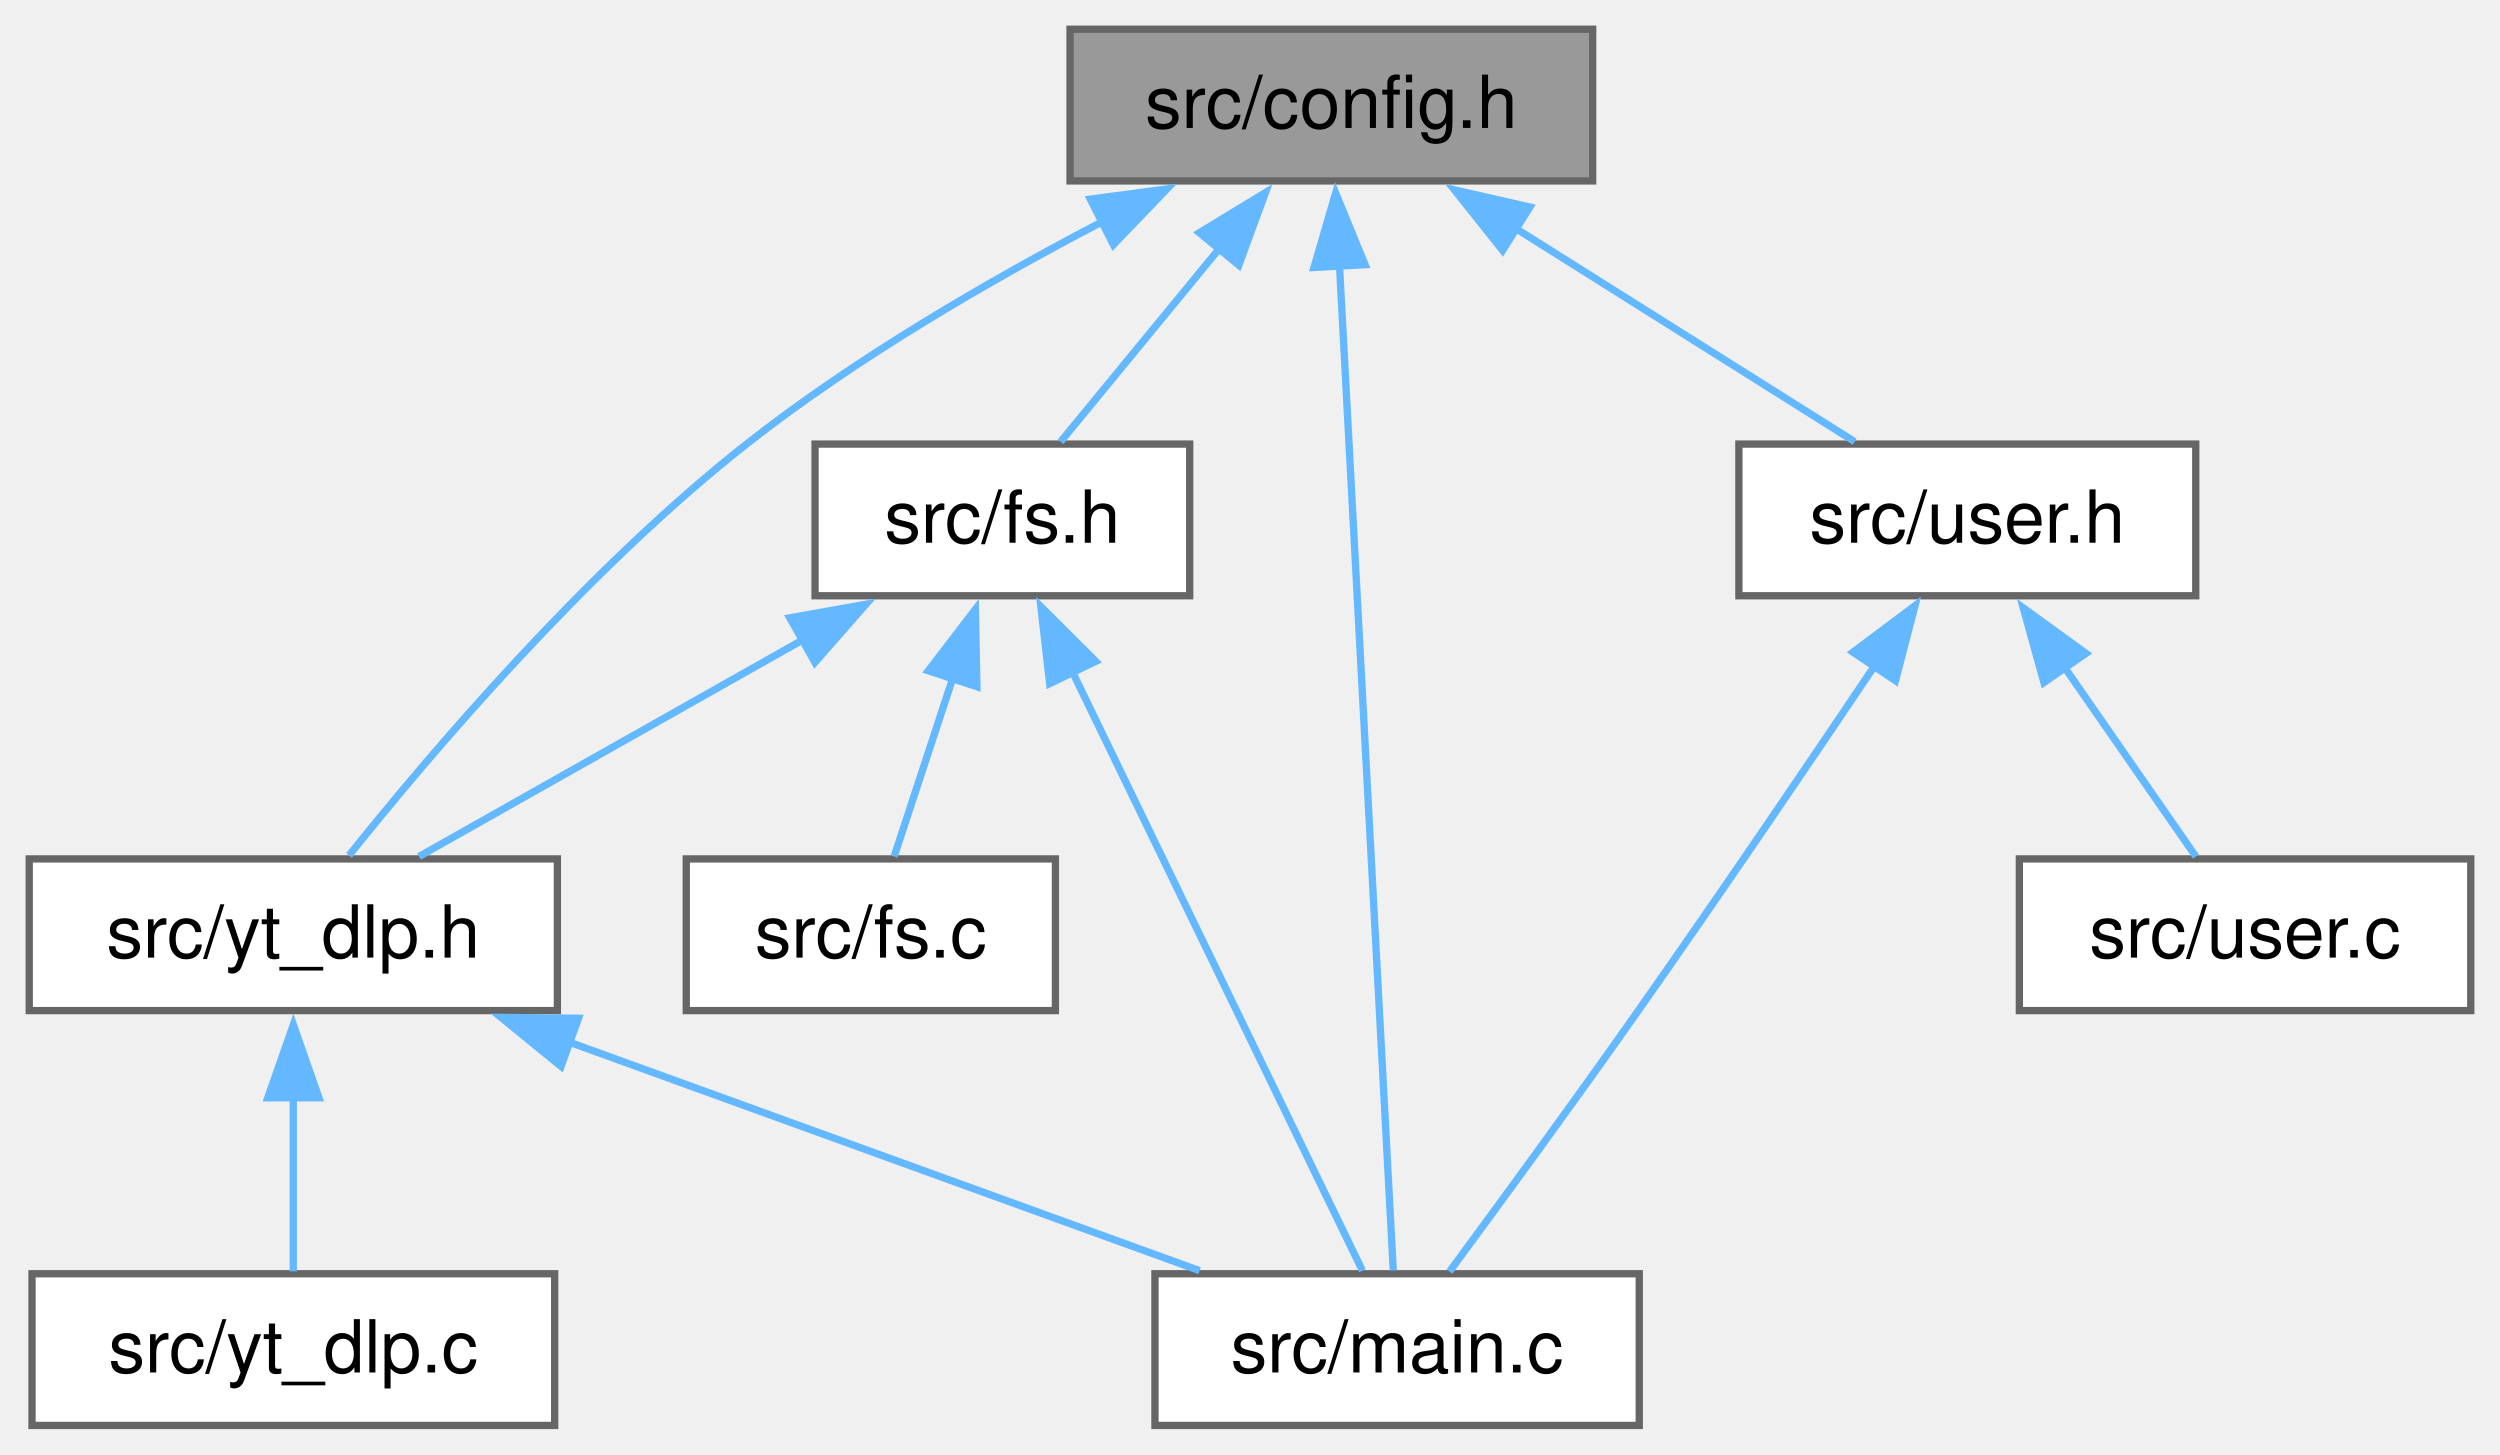
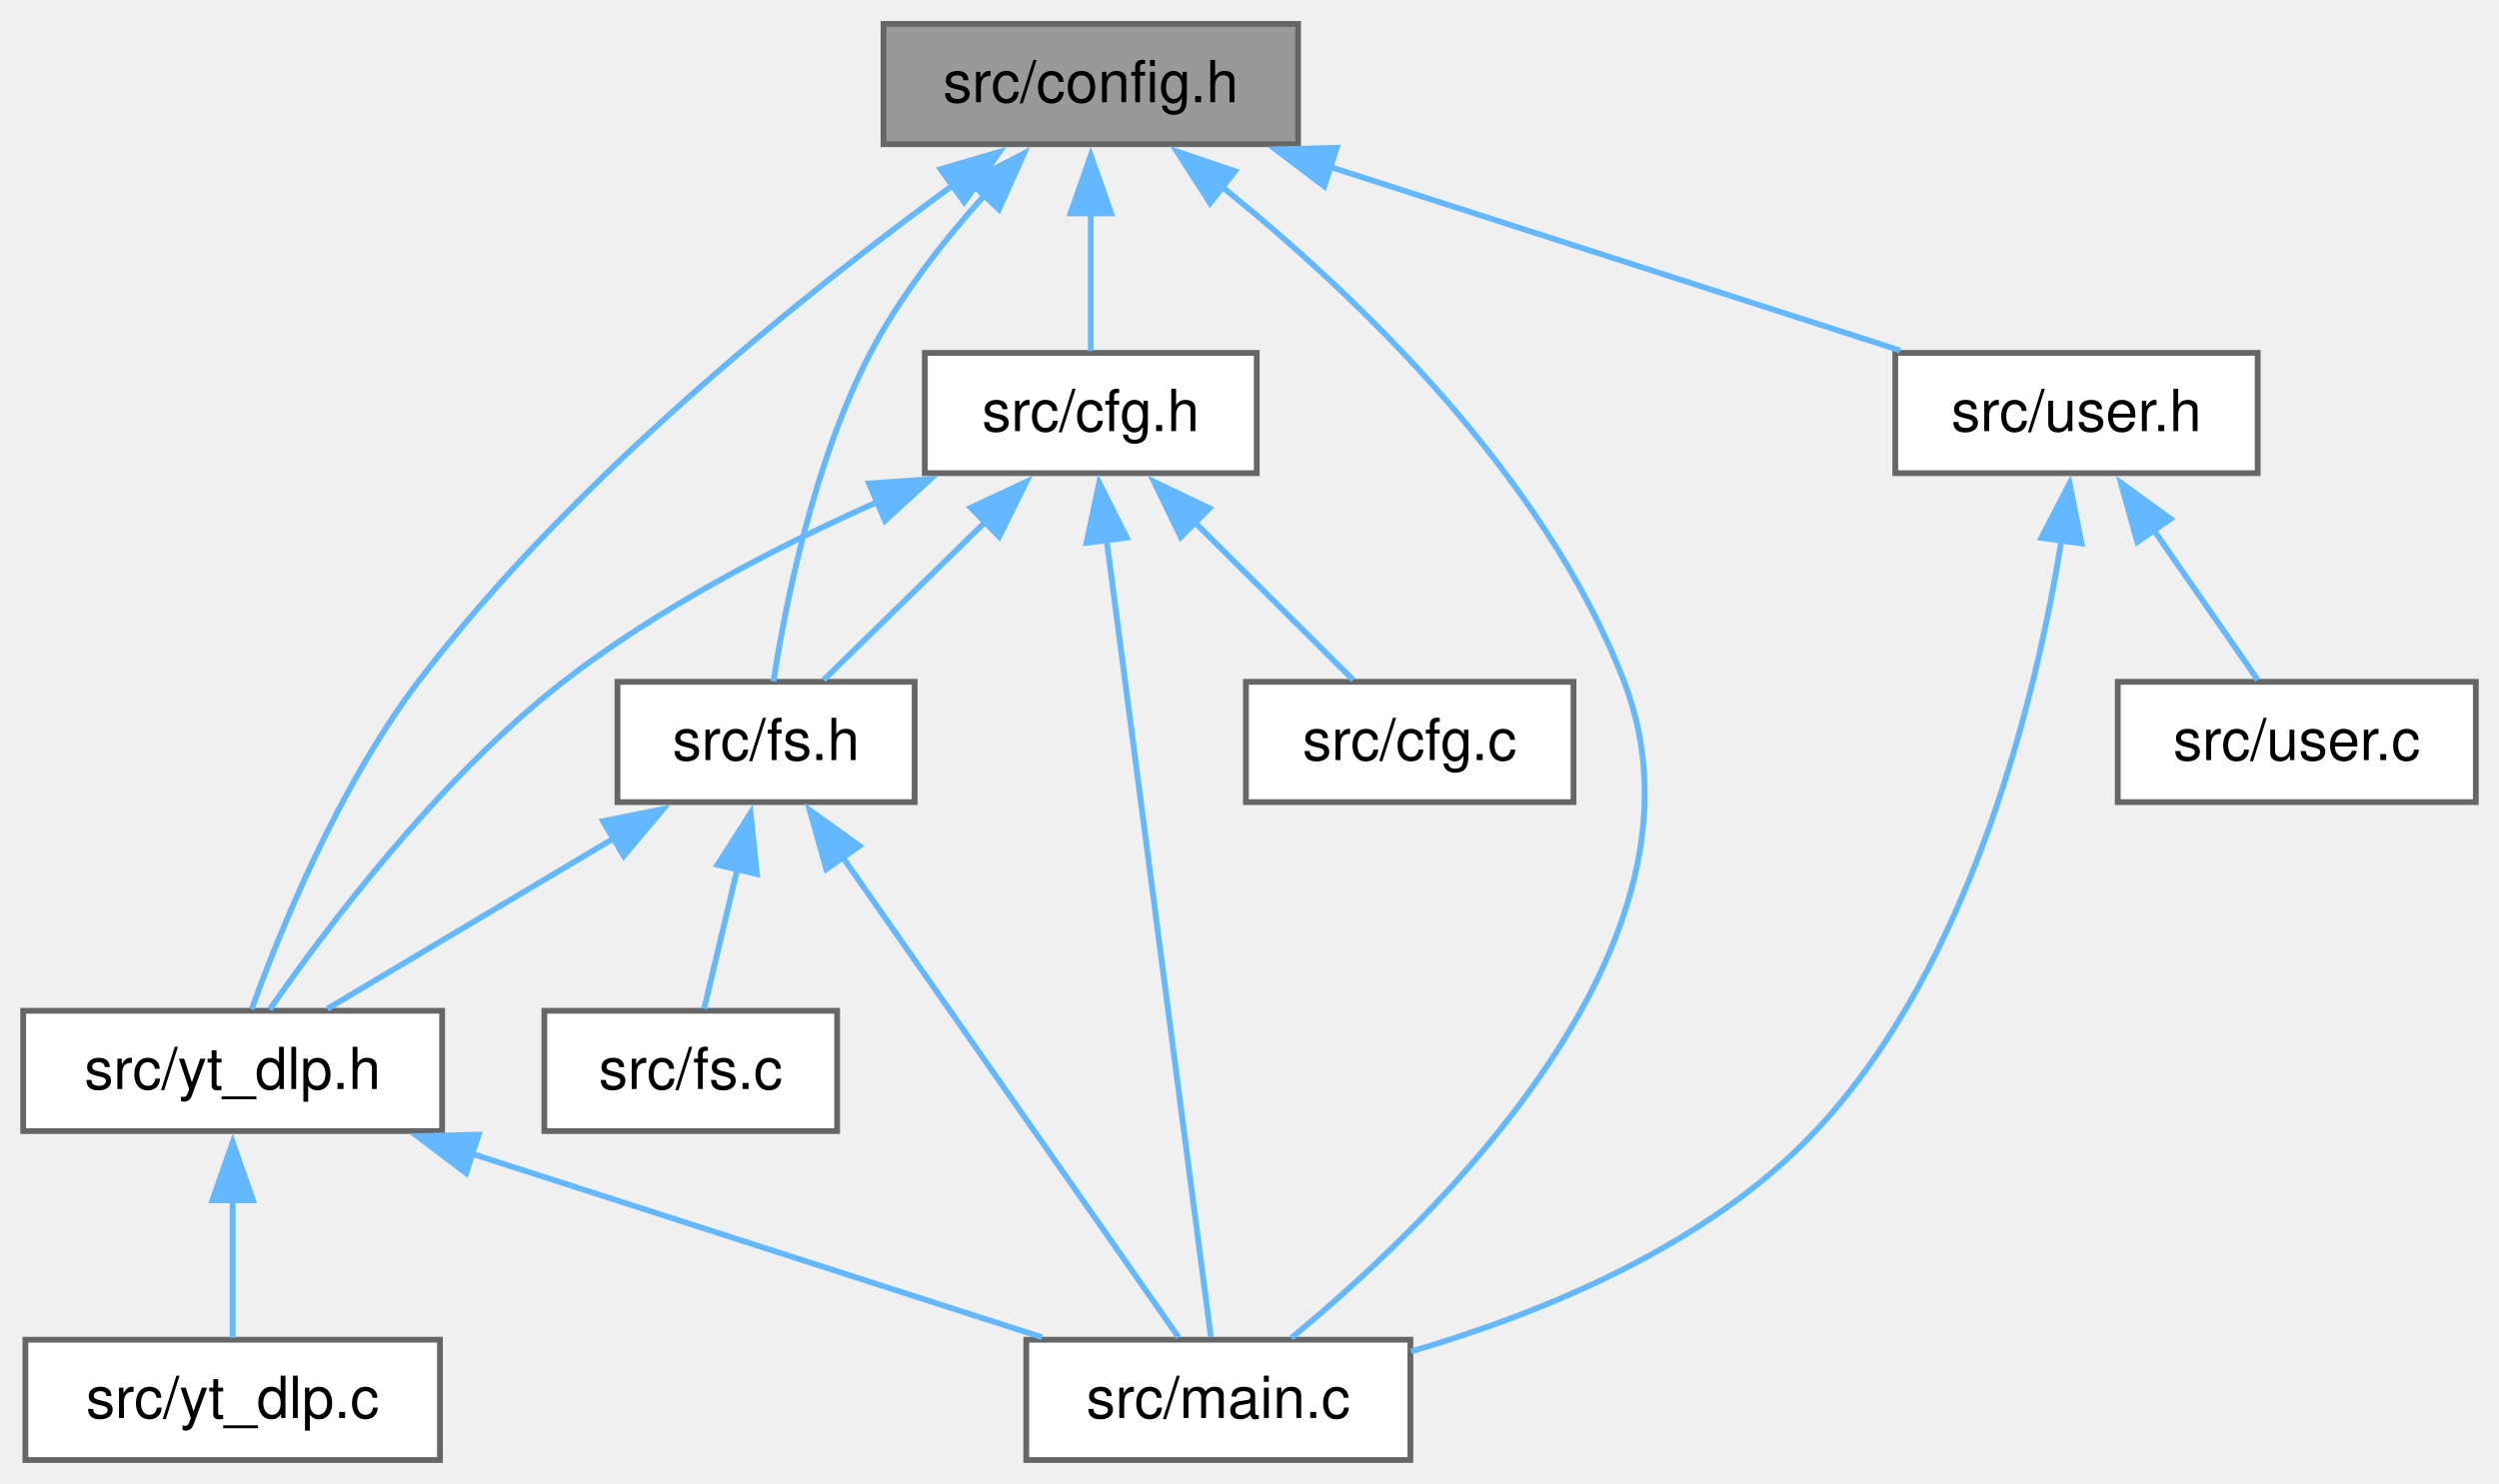
- <svg xmlns="http://www.w3.org/2000/svg" xmlns:xlink="http://www.w3.org/1999/xlink" width="342pt" height="199pt" viewBox="0.00 0.00 342.00 199.00">
-   <g id="graph0" class="graph" transform="scale(1 1) rotate(0) translate(4 195)">
+ <svg xmlns="http://www.w3.org/2000/svg" xmlns:xlink="http://www.w3.org/1999/xlink" width="431pt" height="256pt" viewBox="0.00 0.00 431.00 255.75">
+   <g id="graph0" class="graph" transform="scale(1 1) rotate(0) translate(4 251.75)">
    <g id="Node000001" class="node">
      <g id="a_Node000001">
-         <a xlink:title="Конфигурация">
-           <polygon fill="#999999" stroke="#666666" points="213.88,-191 142.38,-191 142.38,-170.25 213.88,-170.25 213.88,-191" />
-           <text text-anchor="middle" x="178.12" y="-177.5" font-family="Helvetica,sans-Serif" font-size="10.00">src/config.h</text>
+         <a xlink:title="Константы">
+           <polygon fill="#999999" stroke="#666666" points="219.88,-247.75 148.38,-247.75 148.38,-227 219.88,-227 219.88,-247.75" />
+           <text text-anchor="middle" x="184.12" y="-234.25" font-family="Helvetica,sans-Serif" font-size="10.00">src/config.h</text>
        </a>
      </g>
    </g>
    <g id="Node000002" class="node">
      <g id="a_Node000002">
-         <a xlink:href="fs_8h.html" target="_top" xlink:title="Модуль для работы с файловой системой">
-           <polygon fill="white" stroke="#666666" points="158.75,-134.25 107.5,-134.25 107.5,-113.5 158.75,-113.5 158.75,-134.25" />
-           <text text-anchor="middle" x="133.12" y="-120.75" font-family="Helvetica,sans-Serif" font-size="10.00">src/fs.h</text>
+         <a xlink:href="cfg_8h.html" target="_top" xlink:title="Анализирует конфигурацию в config.ini.">
+           <polygon fill="white" stroke="#666666" points="212.75,-191 155.5,-191 155.5,-170.25 212.75,-170.25 212.75,-191" />
+           <text text-anchor="middle" x="184.12" y="-177.5" font-family="Helvetica,sans-Serif" font-size="10.00">src/cfg.h</text>
        </a>
      </g>
    </g>
    <g id="edge1_Node000001_Node000002" class="edge">
      <g id="a_edge1_Node000001_Node000002">
        <a xlink:title=" ">
-           <path fill="none" stroke="#63b8ff" d="M162.78,-160.96C155.5,-152.09 147.1,-141.87 141.1,-134.58" />
-           <polygon fill="#63b8ff" stroke="#63b8ff" points="160.07,-163.16 169.12,-168.67 165.47,-158.72 160.07,-163.16" />
+           <path fill="none" stroke="#63b8ff" d="M184.12,-215.13C184.12,-206.91 184.12,-197.93 184.12,-191.33" />
+           <polygon fill="#63b8ff" stroke="#63b8ff" points="180.63,-215.07 184.13,-225.07 187.63,-215.07 180.63,-215.07" />
        </a>
      </g>
    </g>
    <g id="Node000004" class="node">
      <g id="a_Node000004">
+         <a xlink:href="fs_8h.html" target="_top" xlink:title="Модуль для работы с файловой системой">
+           <polygon fill="white" stroke="#666666" points="153.75,-134.25 102.5,-134.25 102.5,-113.5 153.75,-113.5 153.75,-134.25" />
+           <text text-anchor="middle" x="128.12" y="-120.75" font-family="Helvetica,sans-Serif" font-size="10.00">src/fs.h</text>
+         </a>
+       </g>
+     </g>
+     <g id="edge11_Node000001_Node000004" class="edge">
+       <g id="a_edge11_Node000001_Node000004">
+         <a xlink:title=" ">
+           <path fill="none" stroke="#63b8ff" d="M165.82,-218.23C158.8,-210.41 151.26,-200.82 146.12,-191 136.32,-172.23 131.45,-147.59 129.39,-134.32" />
+           <polygon fill="#63b8ff" stroke="#63b8ff" points="163.19,-220.55 172.61,-225.41 168.28,-215.74 163.19,-220.55" />
+         </a>
+       </g>
+     </g>
+     <g id="Node000006" class="node">
+       <g id="a_Node000006">
        <a xlink:href="main_8c.html" target="_top" xlink:title="Прога для комфортного кача с YouTube.">
-           <polygon fill="white" stroke="#666666" points="220.25,-20.75 154,-20.75 154,0 220.25,0 220.25,-20.75" />
-           <text text-anchor="middle" x="187.12" y="-7.25" font-family="Helvetica,sans-Serif" font-size="10.00">src/main.c</text>
-         </a>
-       </g>
-     </g>
-     <g id="edge7_Node000001_Node000004" class="edge">
-       <g id="a_edge7_Node000001_Node000004">
-         <a xlink:title=" ">
-           <path fill="none" stroke="#63b8ff" d="M179.23,-158.91C181.19,-122.4 185.17,-47.96 186.6,-21.22" />
-           <polygon fill="#63b8ff" stroke="#63b8ff" points="175.75,-158.41 178.72,-168.59 182.74,-158.79 175.75,-158.41" />
-         </a>
-       </g>
-     </g>
-     <g id="Node000005" class="node">
-       <g id="a_Node000005">
+           <polygon fill="white" stroke="#666666" points="239.25,-20.75 173,-20.75 173,0 239.25,0 239.25,-20.75" />
+           <text text-anchor="middle" x="206.12" y="-7.25" font-family="Helvetica,sans-Serif" font-size="10.00">src/main.c</text>
+         </a>
+       </g>
+     </g>
+     <g id="edge12_Node000001_Node000006" class="edge">
+       <g id="a_edge12_Node000001_Node000006">
+         <a xlink:title=" ">
+           <path fill="none" stroke="#63b8ff" d="M206.67,-219.73C229.16,-201.6 262.28,-170.31 276.12,-134.25 293.38,-89.33 243.18,-41.17 218.7,-21.06" />
+           <polygon fill="#63b8ff" stroke="#63b8ff" points="204.7,-216.83 198.97,-225.75 209.01,-222.35 204.7,-216.83" />
+         </a>
+       </g>
+     </g>
+     <g id="Node000007" class="node">
+       <g id="a_Node000007">
        <a xlink:href="yt__dlp_8h.html" target="_top" xlink:title="Модуль для работы с yt-dlp.">
          <polygon fill="white" stroke="#666666" points="72.25,-77.5 0,-77.5 0,-56.75 72.25,-56.75 72.25,-77.5" />
          <text text-anchor="middle" x="36.12" y="-64" font-family="Helvetica,sans-Serif" font-size="10.00">src/yt_dlp.h</text>
        </a>
      </g>
    </g>
-     <g id="edge11_Node000001_Node000005" class="edge">
-       <g id="a_edge11_Node000001_Node000005">
-         <a xlink:title=" ">
-           <path fill="none" stroke="#63b8ff" d="M146.91,-164.73C131.53,-156.71 113.11,-146.04 98.12,-134.25 76.11,-116.93 54.74,-91.72 43.75,-77.98" />
-           <polygon fill="#63b8ff" stroke="#63b8ff" points="145.15,-167.76 155.65,-169.16 148.31,-161.52 145.15,-167.76" />
-         </a>
-       </g>
-     </g>
-     <g id="Node000007" class="node">
-       <g id="a_Node000007">
+     <g id="edge16_Node000001_Node000007" class="edge">
+       <g id="a_edge16_Node000001_Node000007">
+         <a xlink:title=" ">
+           <path fill="none" stroke="#63b8ff" d="M160.36,-219.93C134.97,-201.42 94.78,-169.33 68.12,-134.25 54.39,-116.18 44.28,-91.27 39.4,-77.77" />
+           <polygon fill="#63b8ff" stroke="#63b8ff" points="158.22,-222.7 168.39,-225.68 162.29,-217.01 158.22,-222.7" />
+         </a>
+       </g>
+     </g>
+     <g id="Node000009" class="node">
+       <g id="a_Node000009">
        <a xlink:href="user_8h.html" target="_top" xlink:title="Модуль для работы с юзером">
-           <polygon fill="white" stroke="#666666" points="296.38,-134.25 233.88,-134.25 233.88,-113.5 296.38,-113.5 296.38,-134.25" />
-           <text text-anchor="middle" x="265.12" y="-120.75" font-family="Helvetica,sans-Serif" font-size="10.00">src/user.h</text>
-         </a>
-       </g>
-     </g>
-     <g id="edge8_Node000001_Node000007" class="edge">
-       <g id="a_edge8_Node000001_Node000007">
-         <a xlink:title=" ">
-           <path fill="none" stroke="#63b8ff" d="M203.38,-163.73C218.36,-154.3 236.88,-142.65 249.71,-134.58" />
-           <polygon fill="#63b8ff" stroke="#63b8ff" points="201.56,-160.74 194.96,-169.03 205.29,-166.67 201.56,-160.74" />
+           <polygon fill="white" stroke="#666666" points="385.38,-191 322.88,-191 322.88,-170.25 385.38,-170.25 385.38,-191" />
+           <text text-anchor="middle" x="354.12" y="-177.5" font-family="Helvetica,sans-Serif" font-size="10.00">src/user.h</text>
+         </a>
+       </g>
+     </g>
+     <g id="edge13_Node000001_Node000009" class="edge">
+       <g id="a_edge13_Node000001_Node000009">
+         <a xlink:title=" ">
+           <path fill="none" stroke="#63b8ff" d="M225.19,-223.15C255.55,-213.37 296.23,-200.27 323.71,-191.42" />
+           <polygon fill="#63b8ff" stroke="#63b8ff" points="224.4,-219.73 215.96,-226.12 226.55,-226.39 224.4,-219.73" />
        </a>
      </g>
    </g>
    <g id="Node000003" class="node">
      <g id="a_Node000003">
+         <a xlink:href="cfg_8c.html" target="_top" xlink:title=" ">
+           <polygon fill="white" stroke="#666666" points="267.38,-134.25 210.88,-134.25 210.88,-113.5 267.38,-113.5 267.38,-134.25" />
+           <text text-anchor="middle" x="239.12" y="-120.75" font-family="Helvetica,sans-Serif" font-size="10.00">src/cfg.c</text>
+         </a>
+       </g>
+     </g>
+     <g id="edge2_Node000002_Node000003" class="edge">
+       <g id="a_edge2_Node000002_Node000003">
+         <a xlink:title=" ">
+           <path fill="none" stroke="#63b8ff" d="M202.03,-161.8C211.12,-152.75 221.81,-142.11 229.38,-134.58" />
+           <polygon fill="#63b8ff" stroke="#63b8ff" points="199.65,-159.23 195.03,-168.77 204.59,-164.19 199.65,-159.23" />
+         </a>
+       </g>
+     </g>
+     <g id="edge3_Node000002_Node000004" class="edge">
+       <g id="a_edge3_Node000002_Node000004">
+         <a xlink:title=" ">
+           <path fill="none" stroke="#63b8ff" d="M165.89,-161.8C156.64,-152.75 145.75,-142.11 138.05,-134.58" />
+           <polygon fill="#63b8ff" stroke="#63b8ff" points="163.43,-164.29 173.03,-168.78 168.33,-159.29 163.43,-164.29" />
+         </a>
+       </g>
+     </g>
+     <g id="edge9_Node000002_Node000006" class="edge">
+       <g id="a_edge9_Node000002_Node000006">
+         <a xlink:title=" ">
+           <path fill="none" stroke="#63b8ff" d="M186.83,-158.91C191.61,-122.4 201.34,-47.96 204.84,-21.22" />
+           <polygon fill="#63b8ff" stroke="#63b8ff" points="183.39,-158.23 185.57,-168.6 190.33,-159.13 183.39,-158.23" />
+         </a>
+       </g>
+     </g>
+     <g id="edge10_Node000002_Node000007" class="edge">
+       <g id="a_edge10_Node000002_Node000007">
+         <a xlink:title=" ">
+           <path fill="none" stroke="#63b8ff" d="M147.46,-165.35C130.05,-157.6 109.51,-146.99 93.12,-134.25 71.59,-117.5 52.16,-91.61 42.52,-77.72" />
+           <polygon fill="#63b8ff" stroke="#63b8ff" points="145.87,-168.48 156.44,-169.2 148.63,-162.05 145.87,-168.48" />
+         </a>
+       </g>
+     </g>
+     <g id="Node000005" class="node">
+       <g id="a_Node000005">
        <a xlink:href="fs_8c.html" target="_top" xlink:title=" ">
          <polygon fill="white" stroke="#666666" points="140.38,-77.5 89.88,-77.5 89.88,-56.75 140.38,-56.75 140.38,-77.5" />
          <text text-anchor="middle" x="115.12" y="-64" font-family="Helvetica,sans-Serif" font-size="10.00">src/fs.c</text>
        </a>
      </g>
    </g>
-     <g id="edge2_Node000002_Node000003" class="edge">
-       <g id="a_edge2_Node000002_Node000003">
-         <a xlink:title=" ">
-           <path fill="none" stroke="#63b8ff" d="M126.33,-102.21C123.58,-93.84 120.54,-84.58 118.32,-77.83" />
-           <polygon fill="#63b8ff" stroke="#63b8ff" points="122.99,-103.24 129.43,-111.65 129.64,-101.06 122.99,-103.24" />
-         </a>
-       </g>
-     </g>
-     <g id="edge3_Node000002_Node000004" class="edge">
-       <g id="a_edge3_Node000002_Node000004">
-         <a xlink:title=" ">
-           <path fill="none" stroke="#63b8ff" d="M142.61,-103.29C154.24,-79.27 173.5,-39.5 182.38,-21.18" />
-           <polygon fill="#63b8ff" stroke="#63b8ff" points="139.6,-101.48 138.39,-112.01 145.9,-104.53 139.6,-101.48" />
-         </a>
-       </g>
-     </g>
-     <g id="edge4_Node000002_Node000005" class="edge">
-       <g id="a_edge4_Node000002_Node000005">
-         <a xlink:title=" ">
-           <path fill="none" stroke="#63b8ff" d="M105.93,-107.53C89.06,-98 67.89,-86.06 53.32,-77.83" />
-           <polygon fill="#63b8ff" stroke="#63b8ff" points="104.04,-110.48 114.47,-112.34 107.48,-104.38 104.04,-110.48" />
-         </a>
-       </g>
-     </g>
-     <g id="edge5_Node000005_Node000004" class="edge">
-       <g id="a_edge5_Node000005_Node000004">
-         <a xlink:title=" ">
-           <path fill="none" stroke="#63b8ff" d="M73.67,-52.51C100.52,-42.78 136.02,-29.9 160.11,-21.17" />
-           <polygon fill="#63b8ff" stroke="#63b8ff" points="72.75,-49.12 64.54,-55.82 75.14,-55.7 72.75,-49.12" />
-         </a>
-       </g>
-     </g>
-     <g id="Node000006" class="node">
-       <g id="a_Node000006">
+     <g id="edge4_Node000004_Node000005" class="edge">
+       <g id="a_edge4_Node000004_Node000005">
+         <a xlink:title=" ">
+           <path fill="none" stroke="#63b8ff" d="M123.15,-101.92C121.18,-93.63 119.01,-84.5 117.43,-77.83" />
+           <polygon fill="#63b8ff" stroke="#63b8ff" points="119.74,-102.69 125.45,-111.61 126.55,-101.08 119.74,-102.69" />
+         </a>
+       </g>
+     </g>
+     <g id="edge5_Node000004_Node000006" class="edge">
+       <g id="a_edge5_Node000004_Node000006">
+         <a xlink:title=" ">
+           <path fill="none" stroke="#63b8ff" d="M141.37,-103.94C158.12,-79.99 186.33,-39.67 199.27,-21.18" />
+           <polygon fill="#63b8ff" stroke="#63b8ff" points="138.51,-101.93 135.64,-112.13 144.24,-105.94 138.51,-101.93" />
+         </a>
+       </g>
+     </g>
+     <g id="edge6_Node000004_Node000007" class="edge">
+       <g id="a_edge6_Node000004_Node000007">
+         <a xlink:title=" ">
+           <path fill="none" stroke="#63b8ff" d="M101.88,-107.26C85.95,-97.78 66.12,-85.98 52.43,-77.83" />
+           <polygon fill="#63b8ff" stroke="#63b8ff" points="99.99,-110.21 110.38,-112.31 103.57,-104.19 99.99,-110.21" />
+         </a>
+       </g>
+     </g>
+     <g id="edge7_Node000007_Node000006" class="edge">
+       <g id="a_edge7_Node000007_Node000006">
+         <a xlink:title=" ">
+           <path fill="none" stroke="#63b8ff" d="M77.19,-52.9C107.55,-43.12 148.23,-30.02 175.71,-21.17" />
+           <polygon fill="#63b8ff" stroke="#63b8ff" points="76.4,-49.48 67.96,-55.87 78.55,-56.14 76.4,-49.48" />
+         </a>
+       </g>
+     </g>
+     <g id="Node000008" class="node">
+       <g id="a_Node000008">
        <a xlink:href="yt__dlp_8c.html" target="_top" xlink:title=" ">
          <polygon fill="white" stroke="#666666" points="71.88,-20.75 0.38,-20.75 0.38,0 71.88,0 71.88,-20.75" />
          <text text-anchor="middle" x="36.12" y="-7.25" font-family="Helvetica,sans-Serif" font-size="10.00">src/yt_dlp.c</text>
        </a>
      </g>
    </g>
-     <g id="edge6_Node000005_Node000006" class="edge">
-       <g id="a_edge6_Node000005_Node000006">
+     <g id="edge8_Node000007_Node000008" class="edge">
+       <g id="a_edge8_Node000007_Node000008">
        <a xlink:title=" ">
          <path fill="none" stroke="#63b8ff" d="M36.12,-44.88C36.12,-36.66 36.12,-27.68 36.12,-21.08" />
          <polygon fill="#63b8ff" stroke="#63b8ff" points="32.63,-44.82 36.13,-54.82 39.63,-44.82 32.63,-44.82" />
        </a>
      </g>
    </g>
-     <g id="edge9_Node000007_Node000004" class="edge">
-       <g id="a_edge9_Node000007_Node000004">
-         <a xlink:title=" ">
-           <path fill="none" stroke="#63b8ff" d="M252.45,-103.92C243.52,-90.64 231.22,-72.52 220.12,-56.75 211.38,-44.32 201.04,-30.19 194.29,-21.05" />
-           <polygon fill="#63b8ff" stroke="#63b8ff" points="249.49,-105.78 257.97,-112.14 255.3,-101.88 249.49,-105.78" />
-         </a>
-       </g>
-     </g>
-     <g id="Node000008" class="node">
-       <g id="a_Node000008">
+     <g id="edge14_Node000009_Node000006" class="edge">
+       <g id="a_edge14_Node000009_Node000006">
+         <a xlink:title=" ">
+           <path fill="none" stroke="#63b8ff" d="M351.58,-158.93C347.29,-132.19 336.23,-85.64 309.12,-56.75 290.54,-36.94 261.77,-25.27 239.36,-18.73" />
+           <polygon fill="#63b8ff" stroke="#63b8ff" points="348.07,-159.09 352.94,-168.5 355,-158.11 348.07,-159.09" />
+         </a>
+       </g>
+     </g>
+     <g id="Node000010" class="node">
+       <g id="a_Node000010">
        <a xlink:href="user_8c.html" target="_top" xlink:title=" ">
-           <polygon fill="white" stroke="#666666" points="334,-77.5 272.25,-77.5 272.25,-56.75 334,-56.75 334,-77.5" />
-           <text text-anchor="middle" x="303.12" y="-64" font-family="Helvetica,sans-Serif" font-size="10.00">src/user.c</text>
-         </a>
-       </g>
-     </g>
-     <g id="edge10_Node000007_Node000008" class="edge">
-       <g id="a_edge10_Node000007_Node000008">
-         <a xlink:title=" ">
-           <path fill="none" stroke="#63b8ff" d="M278.48,-103.64C284.53,-94.91 291.43,-84.97 296.39,-77.83" />
-           <polygon fill="#63b8ff" stroke="#63b8ff" points="275.61,-101.63 272.78,-111.84 281.36,-105.62 275.61,-101.63" />
+           <polygon fill="white" stroke="#666666" points="423,-134.25 361.25,-134.25 361.25,-113.5 423,-113.5 423,-134.25" />
+           <text text-anchor="middle" x="392.12" y="-120.75" font-family="Helvetica,sans-Serif" font-size="10.00">src/user.c</text>
+         </a>
+       </g>
+     </g>
+     <g id="edge15_Node000009_Node000010" class="edge">
+       <g id="a_edge15_Node000009_Node000010">
+         <a xlink:title=" ">
+           <path fill="none" stroke="#63b8ff" d="M367.48,-160.39C373.53,-151.66 380.43,-141.72 385.39,-134.58" />
+           <polygon fill="#63b8ff" stroke="#63b8ff" points="364.61,-158.38 361.78,-168.59 370.36,-162.37 364.61,-158.38" />
        </a>
      </g>
    </g>
  </g>
</svg>
